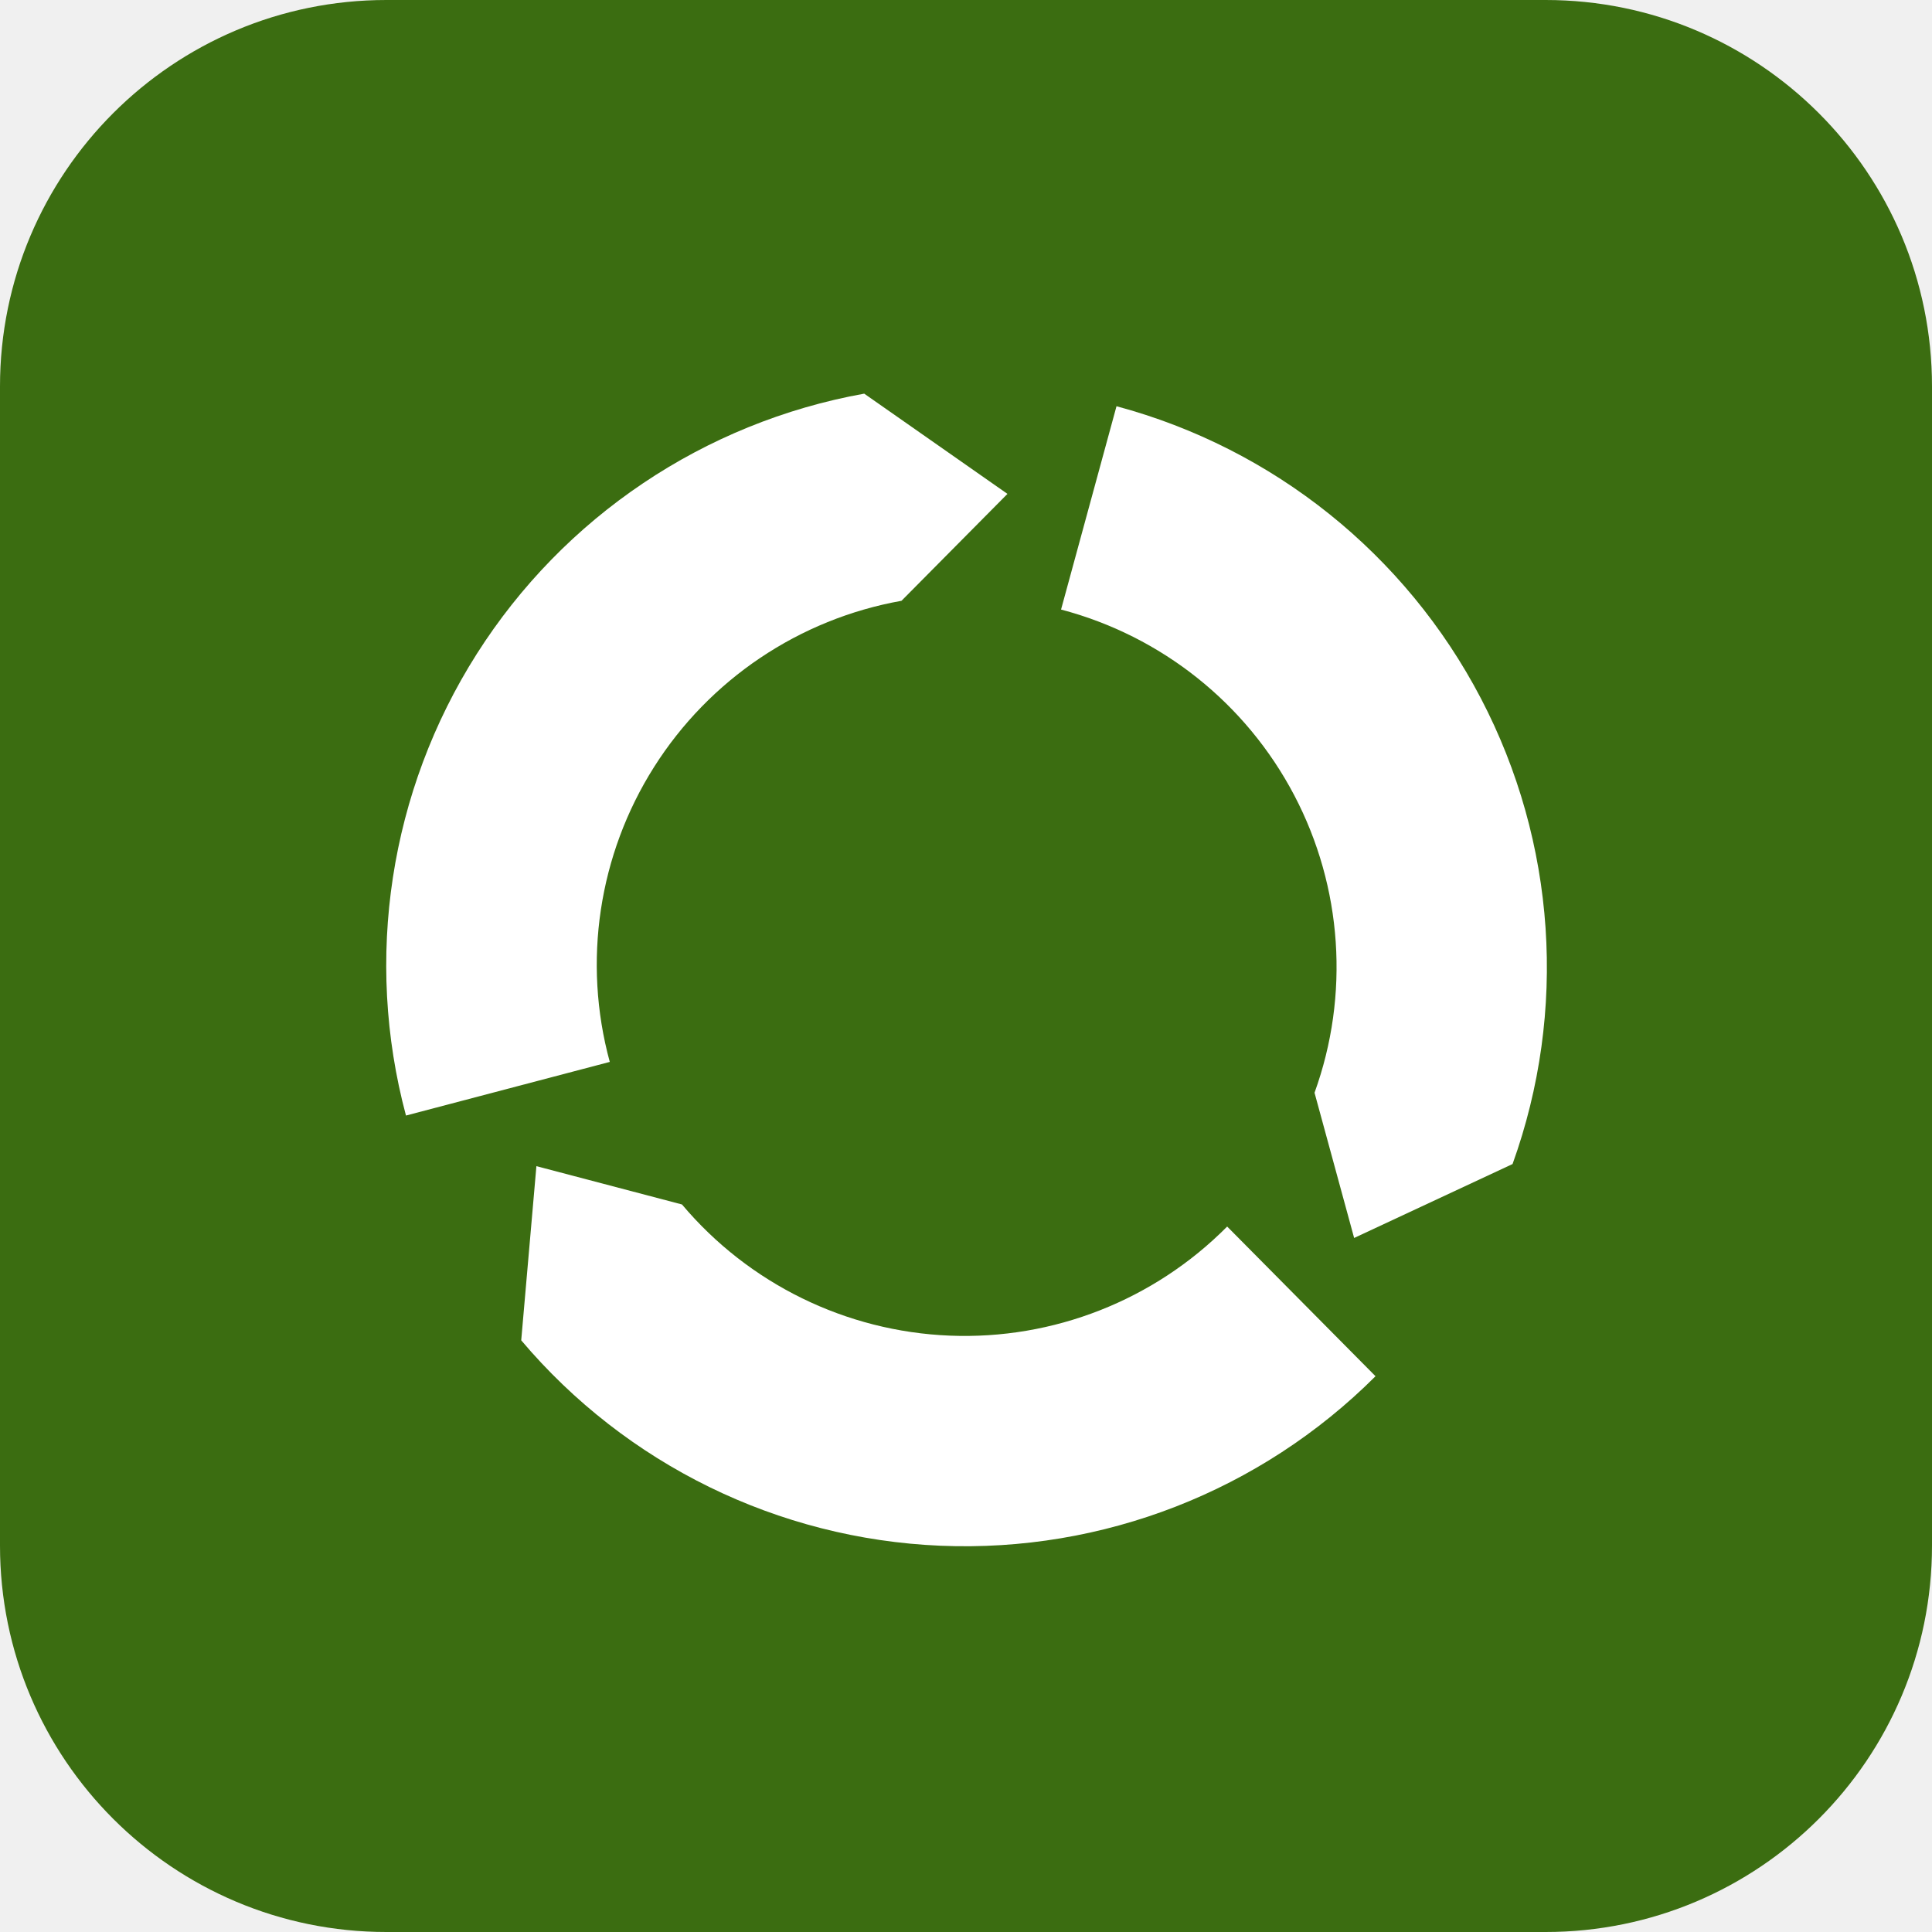
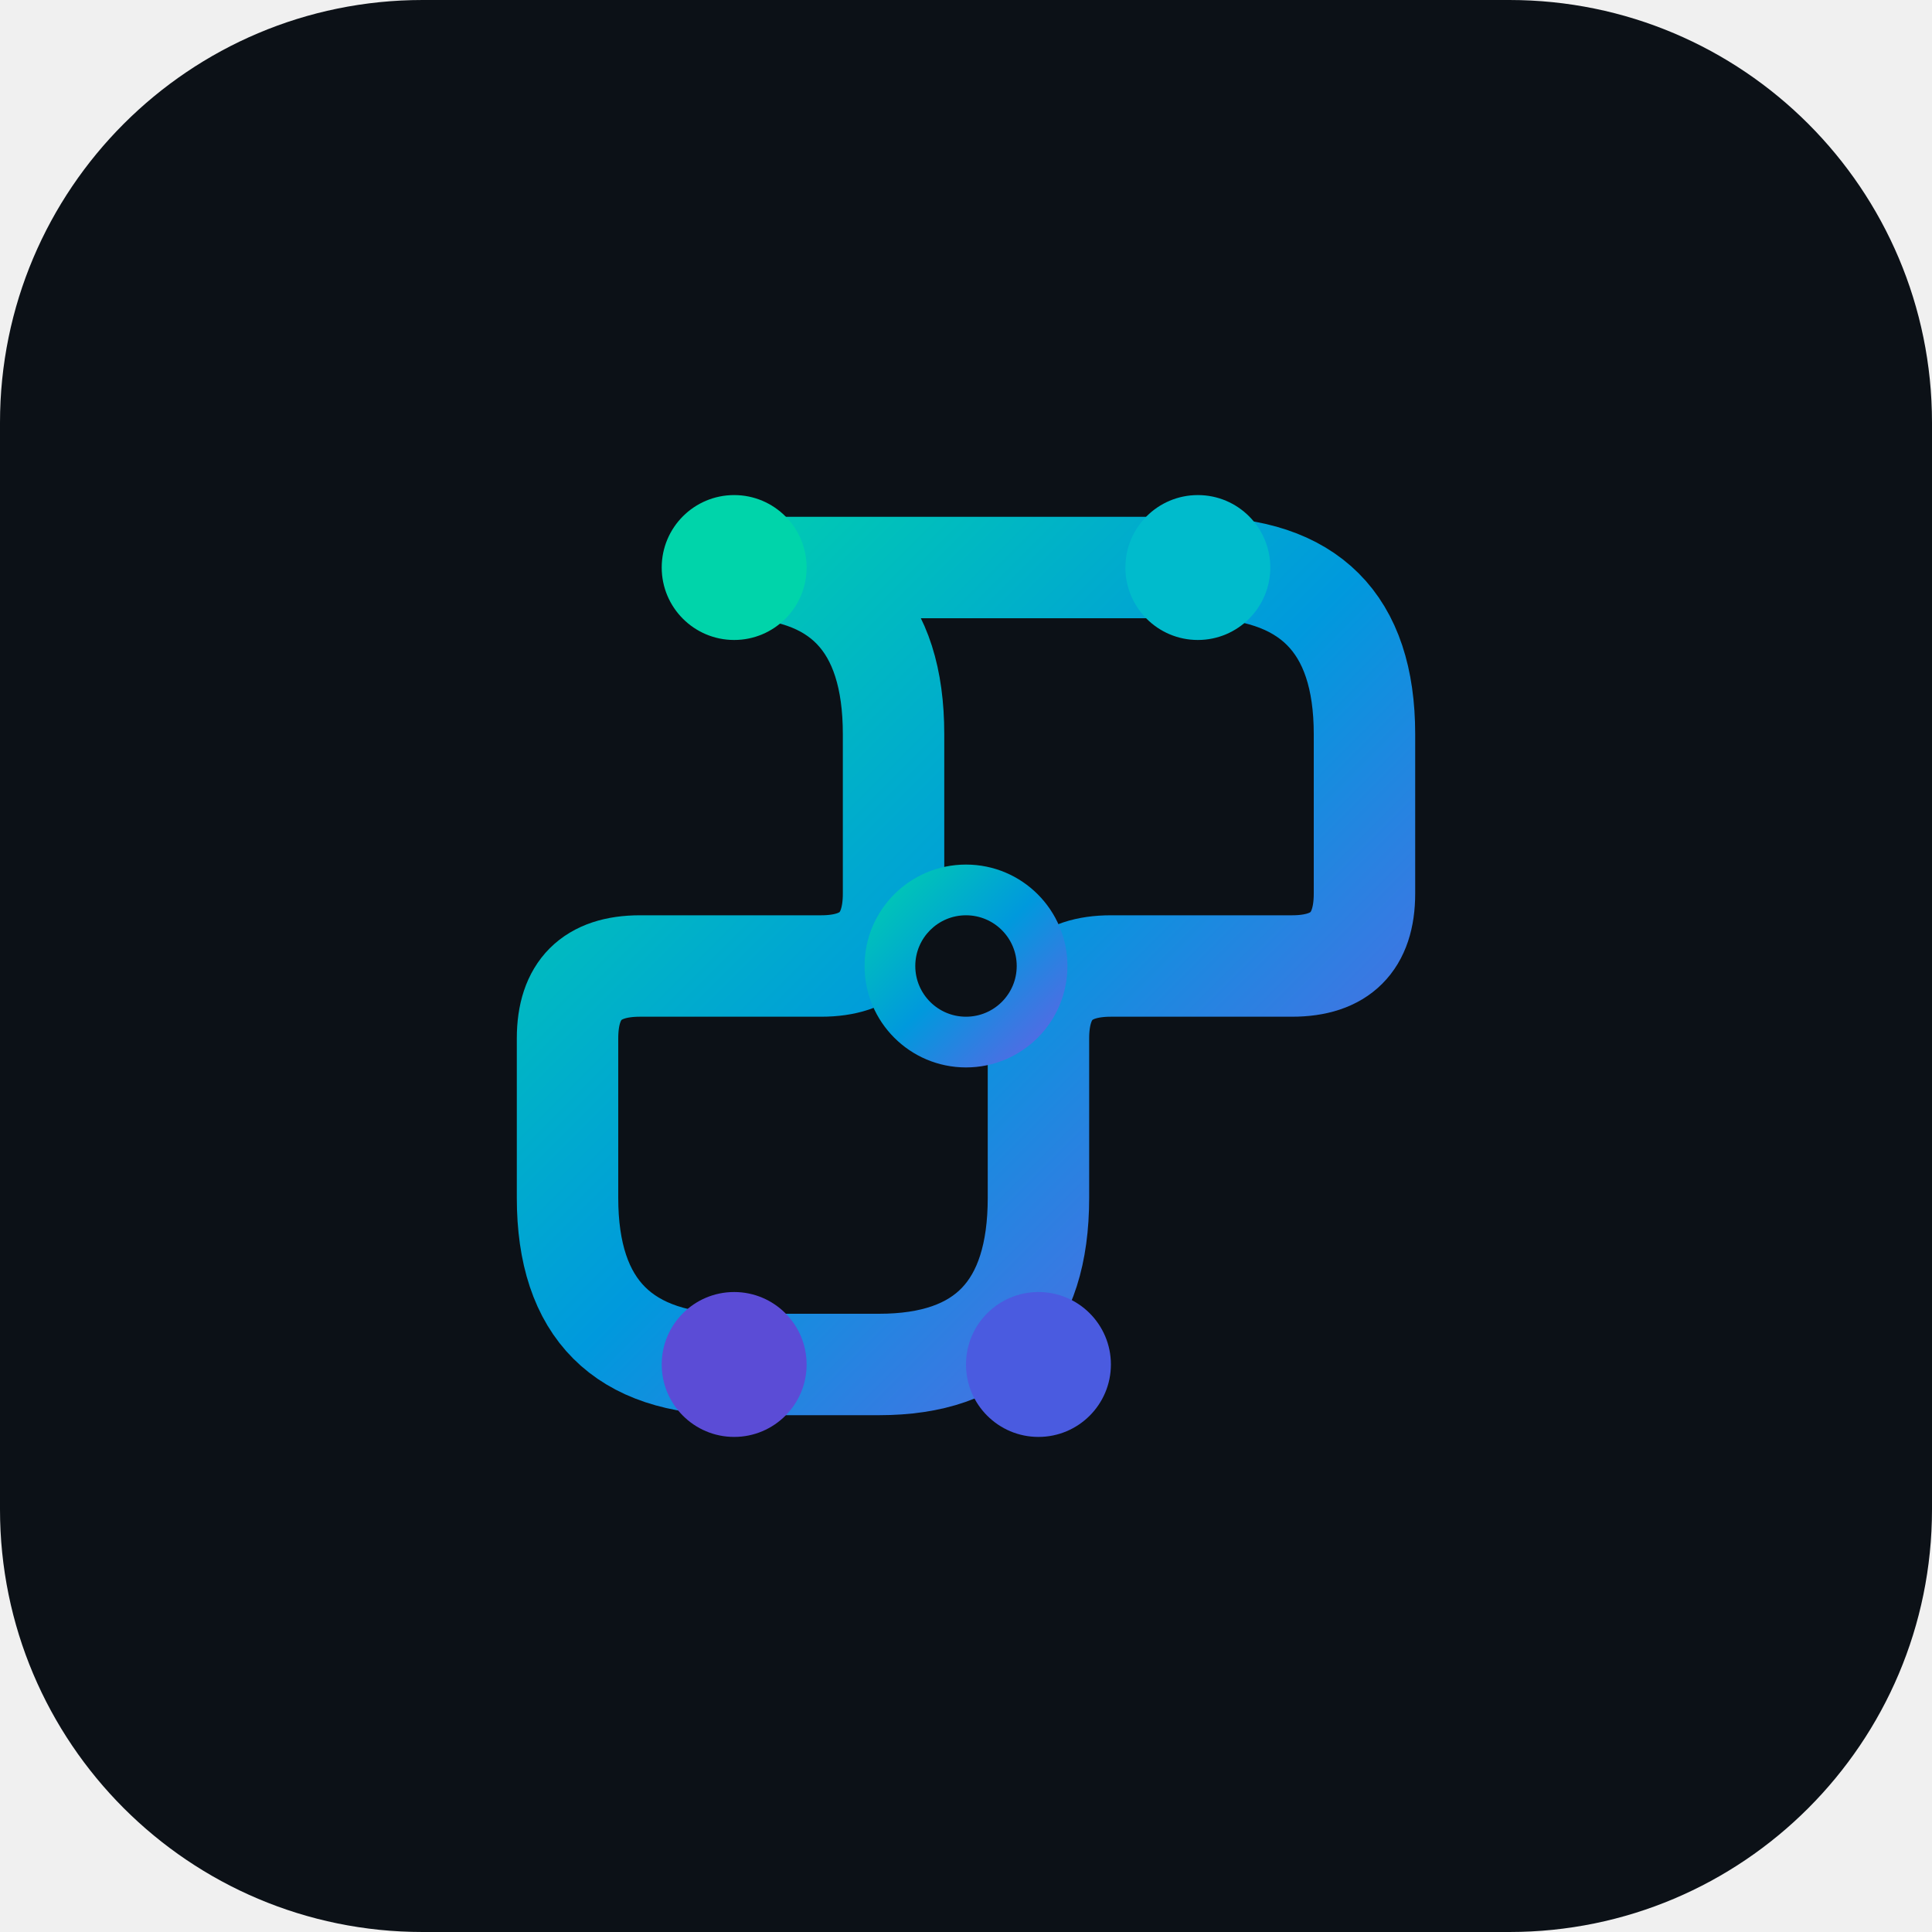
- <svg xmlns="http://www.w3.org/2000/svg" viewBox="0 0 60 60" fill="none" role="img" aria-label="Urbeno favicon">
-   <rect width="60" height="60" rx="12" fill="#3B6D11" />
-   <g transform="translate(5.4 5.4) scale(0.82)">
-     <path d="M35.7 8.8 A22 22 0 0 1 50.7 37.5 L44.7 40.3 L43.2 34.8 A14 14 0 0 0 33.6 16.5 Z" fill="white" />
-     <path d="M35.7 8.8 A22 22 0 0 1 50.7 37.5 L44.7 40.3 L43.2 34.8 A14 14 0 0 0 33.6 16.5 Z" fill="white" transform="rotate(120 30 30)" />
-     <path d="M35.7 8.8 A22 22 0 0 1 50.7 37.5 L44.7 40.3 L43.2 34.8 A14 14 0 0 0 33.6 16.5 Z" fill="white" transform="rotate(240 30 30)" />
+ <svg xmlns="http://www.w3.org/2000/svg" viewBox="0 0 64 64" fill="none" role="img" aria-label="CircuitLoop">
+   <defs>
+     <linearGradient id="clFavGrad" x1="0%" y1="0%" x2="100%" y2="100%">
+       <stop offset="0%" stop-color="#00D4AA" />
+       <stop offset="50%" stop-color="#0099DD" />
+       <stop offset="100%" stop-color="#6C5CE7" />
+     </linearGradient>
+   </defs>
+   <rect width="64" height="64" rx="14" fill="#0C1117" />
+   <g transform="translate(8 8) scale(0.24)">
+     <path d="M68 45L132 45Q155 45 155 68L155 90Q155 100 145 100L120 100Q110 100 110 110L110 132Q110 155 88 155L68 155Q45 155 45 132L45 110Q45 100 55 100L80 100Q90 100 90 90L90 68Q90 45 68 45Z" stroke="url(#clFavGrad)" stroke-width="14" stroke-linecap="round" stroke-linejoin="round" />
+     <circle cx="68" cy="45" r="10" fill="#00D4AA" />
+     <circle cx="132" cy="45" r="10" fill="#00BBCC" />
+     <circle cx="68" cy="155" r="10" fill="#5B4CD6" />
+     <circle cx="110" cy="155" r="10" fill="#4A5BE0" />
+     <circle cx="100" cy="100" r="14" fill="url(#clFavGrad)" />
+     <circle cx="100" cy="100" r="7" fill="#0C1117" />
  </g>
</svg>
